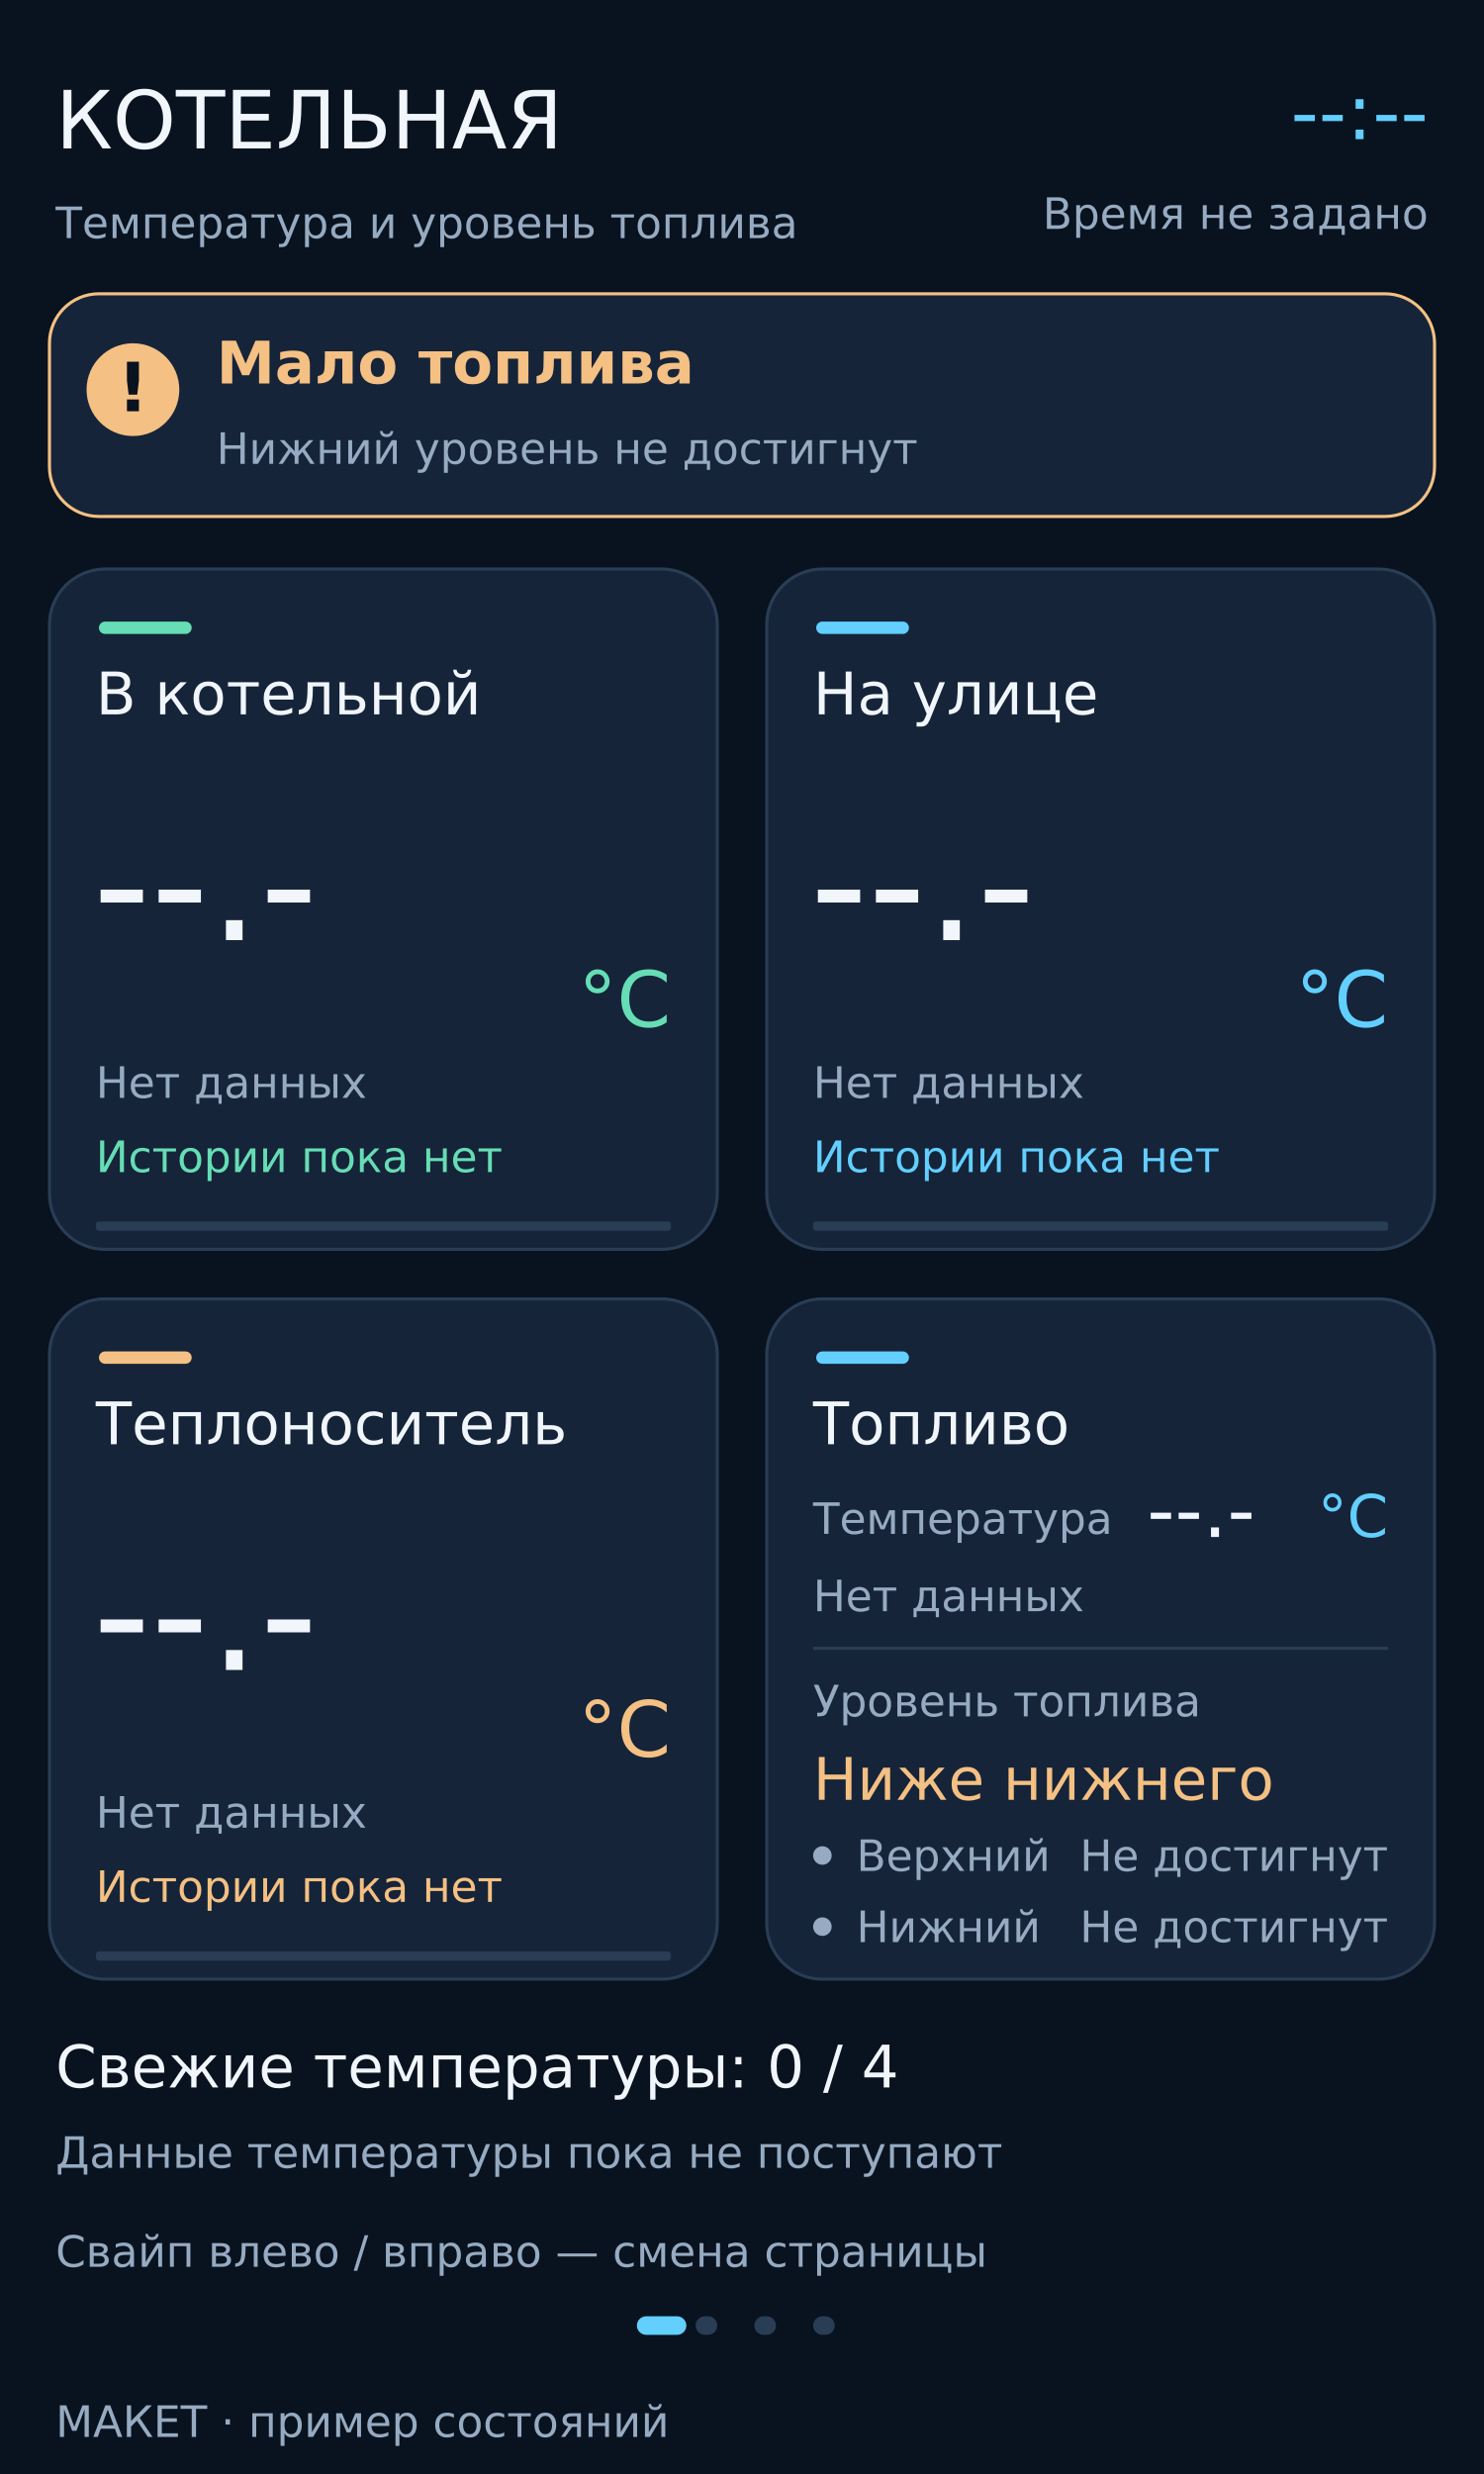
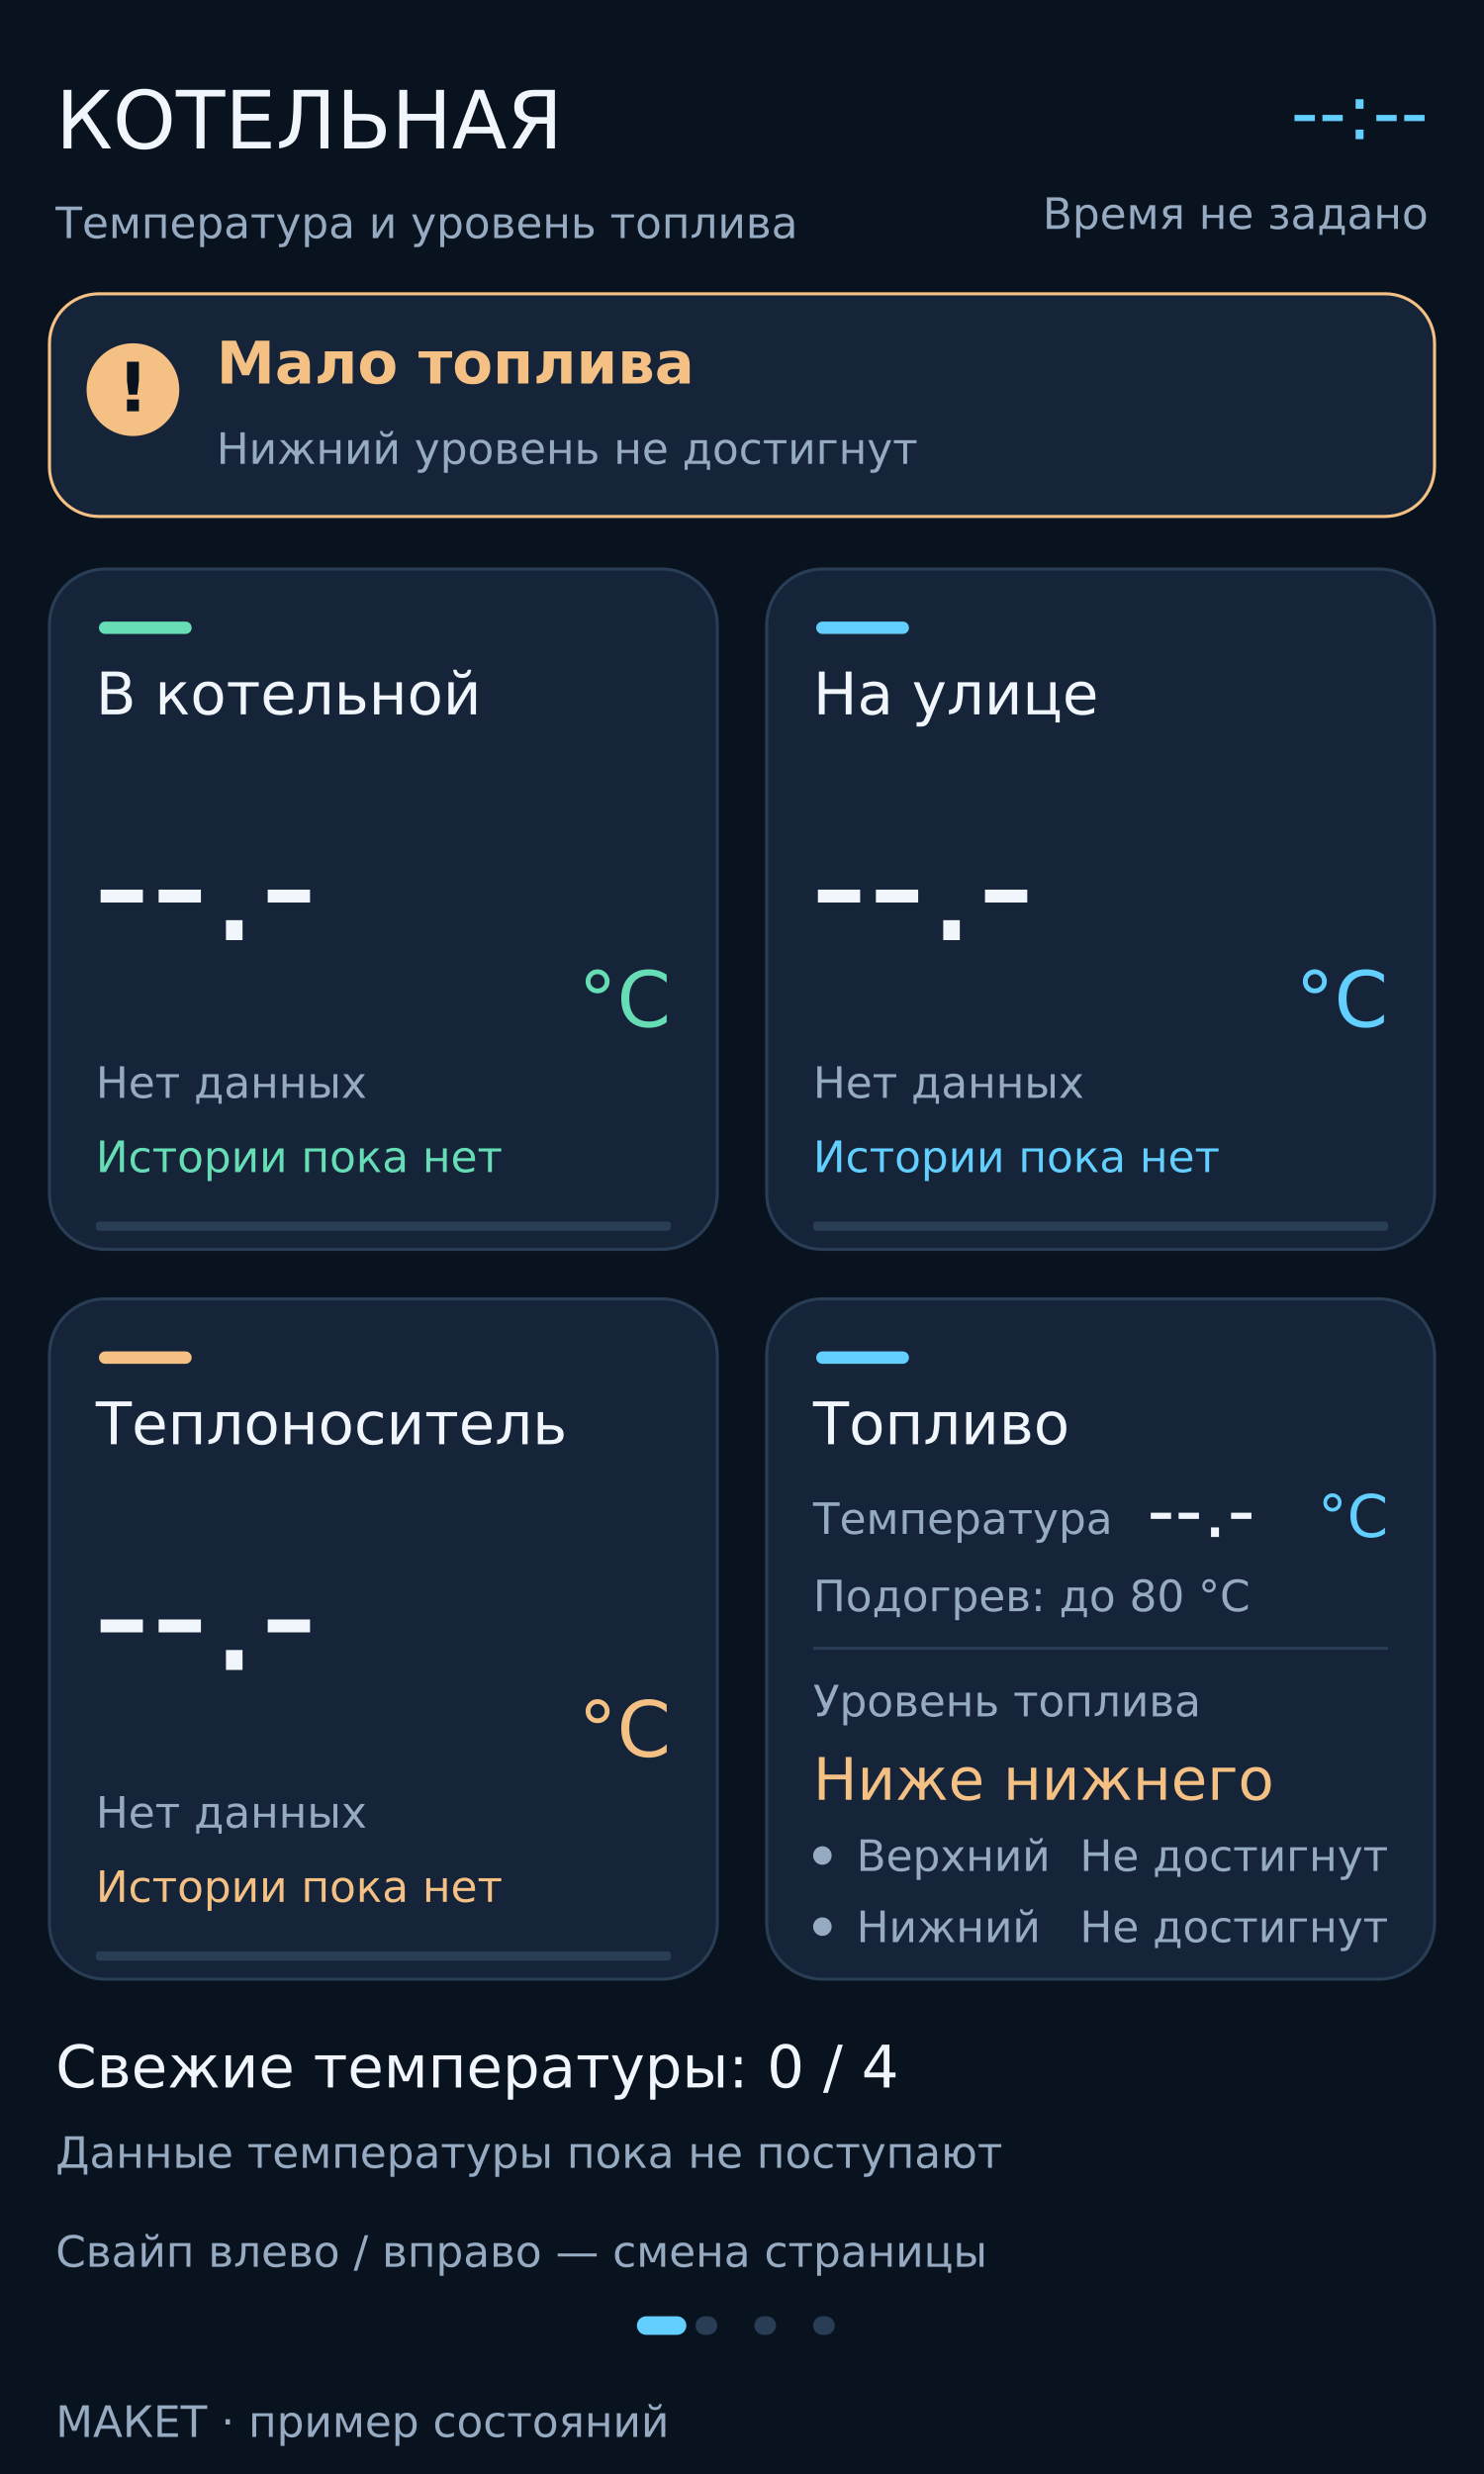
<svg xmlns="http://www.w3.org/2000/svg" width="480" height="800" viewBox="0 0 480 800" role="img" aria-label="Главная — мало топлива">
  <rect x="0" y="0" width="480" height="800" rx="0" fill="#09121F" />
  <text x="18" y="48" fill="#F1F6FC" font-family="DejaVu Sans" font-size="26" font-weight="400" text-anchor="start">КОТЕЛЬНАЯ</text>
  <text x="18" y="77" fill="#96ABC1" font-family="DejaVu Sans" font-size="14" font-weight="400" text-anchor="start">Температура и уровень топлива</text>
  <text x="462" y="45" fill="#62CFFF" font-family="DejaVu Sans" font-size="25" font-weight="400" text-anchor="end">--:--</text>
  <text x="462" y="74" fill="#96ABC1" font-family="DejaVu Sans" font-size="14" font-weight="400" text-anchor="end">Время не задано</text>
  <rect x="16" y="95" width="448" height="72" rx="16" fill="#152439" stroke="#F4C083" stroke-width="1" />
  <circle cx="43" cy="126" r="15" fill="#F4C083" />
  <text x="43" y="133" fill="#09121F" font-family="DejaVu Sans" font-size="22" font-weight="700" text-anchor="middle">!</text>
  <text x="70" y="124" fill="#F4C083" font-family="DejaVu Sans" font-size="19" font-weight="700" text-anchor="start">Мало топлива</text>
  <text x="70" y="150" fill="#96ABC1" font-family="DejaVu Sans" font-size="14" font-weight="400" text-anchor="start">Нижний уровень не достигнут</text>
  <rect x="16" y="184" width="216" height="220" rx="18" fill="#152439" stroke="#293D54" stroke-width="1" />
  <rect x="32" y="201" width="30" height="4" rx="2" fill="#66DDB4" />
  <text x="31" y="231" fill="#F1F6FC" font-family="DejaVu Sans" font-size="19" font-weight="400" text-anchor="start">В котельной</text>
  <text x="30" y="304" fill="#F1F6FC" font-family="DejaVu Sans" font-size="52" font-weight="400" text-anchor="start">--.-</text>
  <text x="217" y="332" fill="#66DDB4" font-family="DejaVu Sans" font-size="25" font-weight="400" text-anchor="end">°C</text>
  <text x="31" y="355" fill="#96ABC1" font-family="DejaVu Sans" font-size="14" font-weight="400" text-anchor="start">Нет данных</text>
  <text x="31" y="379" fill="#66DDB4" font-family="DejaVu Sans" font-size="14" font-weight="400" text-anchor="start">Истории пока нет</text>
  <rect x="31" y="395" width="186" height="3" rx="1" fill="#293D54" />
  <rect x="248" y="184" width="216" height="220" rx="18" fill="#152439" stroke="#293D54" stroke-width="1" />
  <rect x="264" y="201" width="30" height="4" rx="2" fill="#62CFFF" />
  <text x="263" y="231" fill="#F1F6FC" font-family="DejaVu Sans" font-size="19" font-weight="400" text-anchor="start">На улице</text>
  <text x="262" y="304" fill="#F1F6FC" font-family="DejaVu Sans" font-size="52" font-weight="400" text-anchor="start">--.-</text>
  <text x="449" y="332" fill="#62CFFF" font-family="DejaVu Sans" font-size="25" font-weight="400" text-anchor="end">°C</text>
  <text x="263" y="355" fill="#96ABC1" font-family="DejaVu Sans" font-size="14" font-weight="400" text-anchor="start">Нет данных</text>
  <text x="263" y="379" fill="#62CFFF" font-family="DejaVu Sans" font-size="14" font-weight="400" text-anchor="start">Истории пока нет</text>
  <rect x="263" y="395" width="186" height="3" rx="1" fill="#293D54" />
  <rect x="16" y="420" width="216" height="220" rx="18" fill="#152439" stroke="#293D54" stroke-width="1" />
  <rect x="32" y="437" width="30" height="4" rx="2" fill="#F4C083" />
  <text x="31" y="467" fill="#F1F6FC" font-family="DejaVu Sans" font-size="19" font-weight="400" text-anchor="start">Теплоноситель</text>
  <text x="30" y="540" fill="#F1F6FC" font-family="DejaVu Sans" font-size="52" font-weight="400" text-anchor="start">--.-</text>
  <text x="217" y="568" fill="#F4C083" font-family="DejaVu Sans" font-size="25" font-weight="400" text-anchor="end">°C</text>
  <text x="31" y="591" fill="#96ABC1" font-family="DejaVu Sans" font-size="14" font-weight="400" text-anchor="start">Нет данных</text>
  <text x="31" y="615" fill="#F4C083" font-family="DejaVu Sans" font-size="14" font-weight="400" text-anchor="start">Истории пока нет</text>
  <rect x="31" y="631" width="186" height="3" rx="1" fill="#293D54" />
  <rect x="248" y="420" width="216" height="220" rx="18" fill="#152439" stroke="#293D54" stroke-width="1" />
  <rect x="264" y="437" width="30" height="4" rx="2" fill="#62CFFF" />
  <text x="263" y="467" fill="#F1F6FC" font-family="DejaVu Sans" font-size="19" font-weight="400" text-anchor="start">Топливо</text>
  <text x="263" y="496" fill="#96ABC1" font-family="DejaVu Sans" font-size="14" font-weight="400" text-anchor="start">Температура</text>
  <text x="406" y="497" fill="#F1F6FC" font-family="DejaVu Sans" font-size="25" font-weight="400" text-anchor="end">--.-</text>
  <text x="449" y="497" fill="#62CFFF" font-family="DejaVu Sans" font-size="19" font-weight="400" text-anchor="end">°C</text>
-   <text x="263" y="521" fill="#96ABC1" font-family="DejaVu Sans" font-size="14" font-weight="400" text-anchor="start">Нет данных</text>
+   <text x="263" y="521" fill="#96ABC1" font-family="DejaVu Sans" font-size="14" font-weight="400" text-anchor="start">Подогрев: до 80 °C</text>
  <line x1="263" y1="533" x2="449" y2="533" stroke="#293D54" stroke-width="1" />
  <text x="263" y="555" fill="#96ABC1" font-family="DejaVu Sans" font-size="14" font-weight="400" text-anchor="start">Уровень топлива</text>
  <text x="263" y="582" fill="#F4C083" font-family="DejaVu Sans" font-size="19" font-weight="400" text-anchor="start">Ниже нижнего</text>
  <circle cx="266" cy="600" r="3" fill="#96ABC1" />
  <text x="277" y="605" fill="#96ABC1" font-family="DejaVu Sans" font-size="14" font-weight="400" text-anchor="start">Верхний</text>
  <text x="449" y="605" fill="#96ABC1" font-family="DejaVu Sans" font-size="14" font-weight="400" text-anchor="end">Не достигнут</text>
  <circle cx="266" cy="623" r="3" fill="#96ABC1" />
  <text x="277" y="628" fill="#96ABC1" font-family="DejaVu Sans" font-size="14" font-weight="400" text-anchor="start">Нижний</text>
  <text x="449" y="628" fill="#96ABC1" font-family="DejaVu Sans" font-size="14" font-weight="400" text-anchor="end">Не достигнут</text>
  <text x="18" y="675" fill="#F1F6FC" font-family="DejaVu Sans" font-size="19" font-weight="400" text-anchor="start">Свежие температуры: 0 / 4</text>
  <text x="18" y="701" fill="#96ABC1" font-family="DejaVu Sans" font-size="14" font-weight="400" text-anchor="start">Данные температуры пока не поступают</text>
  <text x="18" y="733" fill="#96ABC1" font-family="DejaVu Sans" font-size="14" font-weight="400" text-anchor="start">Свайп влево / вправо — смена страницы</text>
  <rect x="206" y="749" width="16" height="6" rx="3" fill="#62CFFF" />
  <rect x="225" y="749" width="7" height="6" rx="3" fill="#293D54" />
  <rect x="244" y="749" width="7" height="6" rx="3" fill="#293D54" />
  <rect x="263" y="749" width="7" height="6" rx="3" fill="#293D54" />
  <text x="18" y="788" fill="#96ABC1" font-family="DejaVu Sans" font-size="14" font-weight="400" text-anchor="start">МАКЕТ · пример состояний</text>
</svg>
